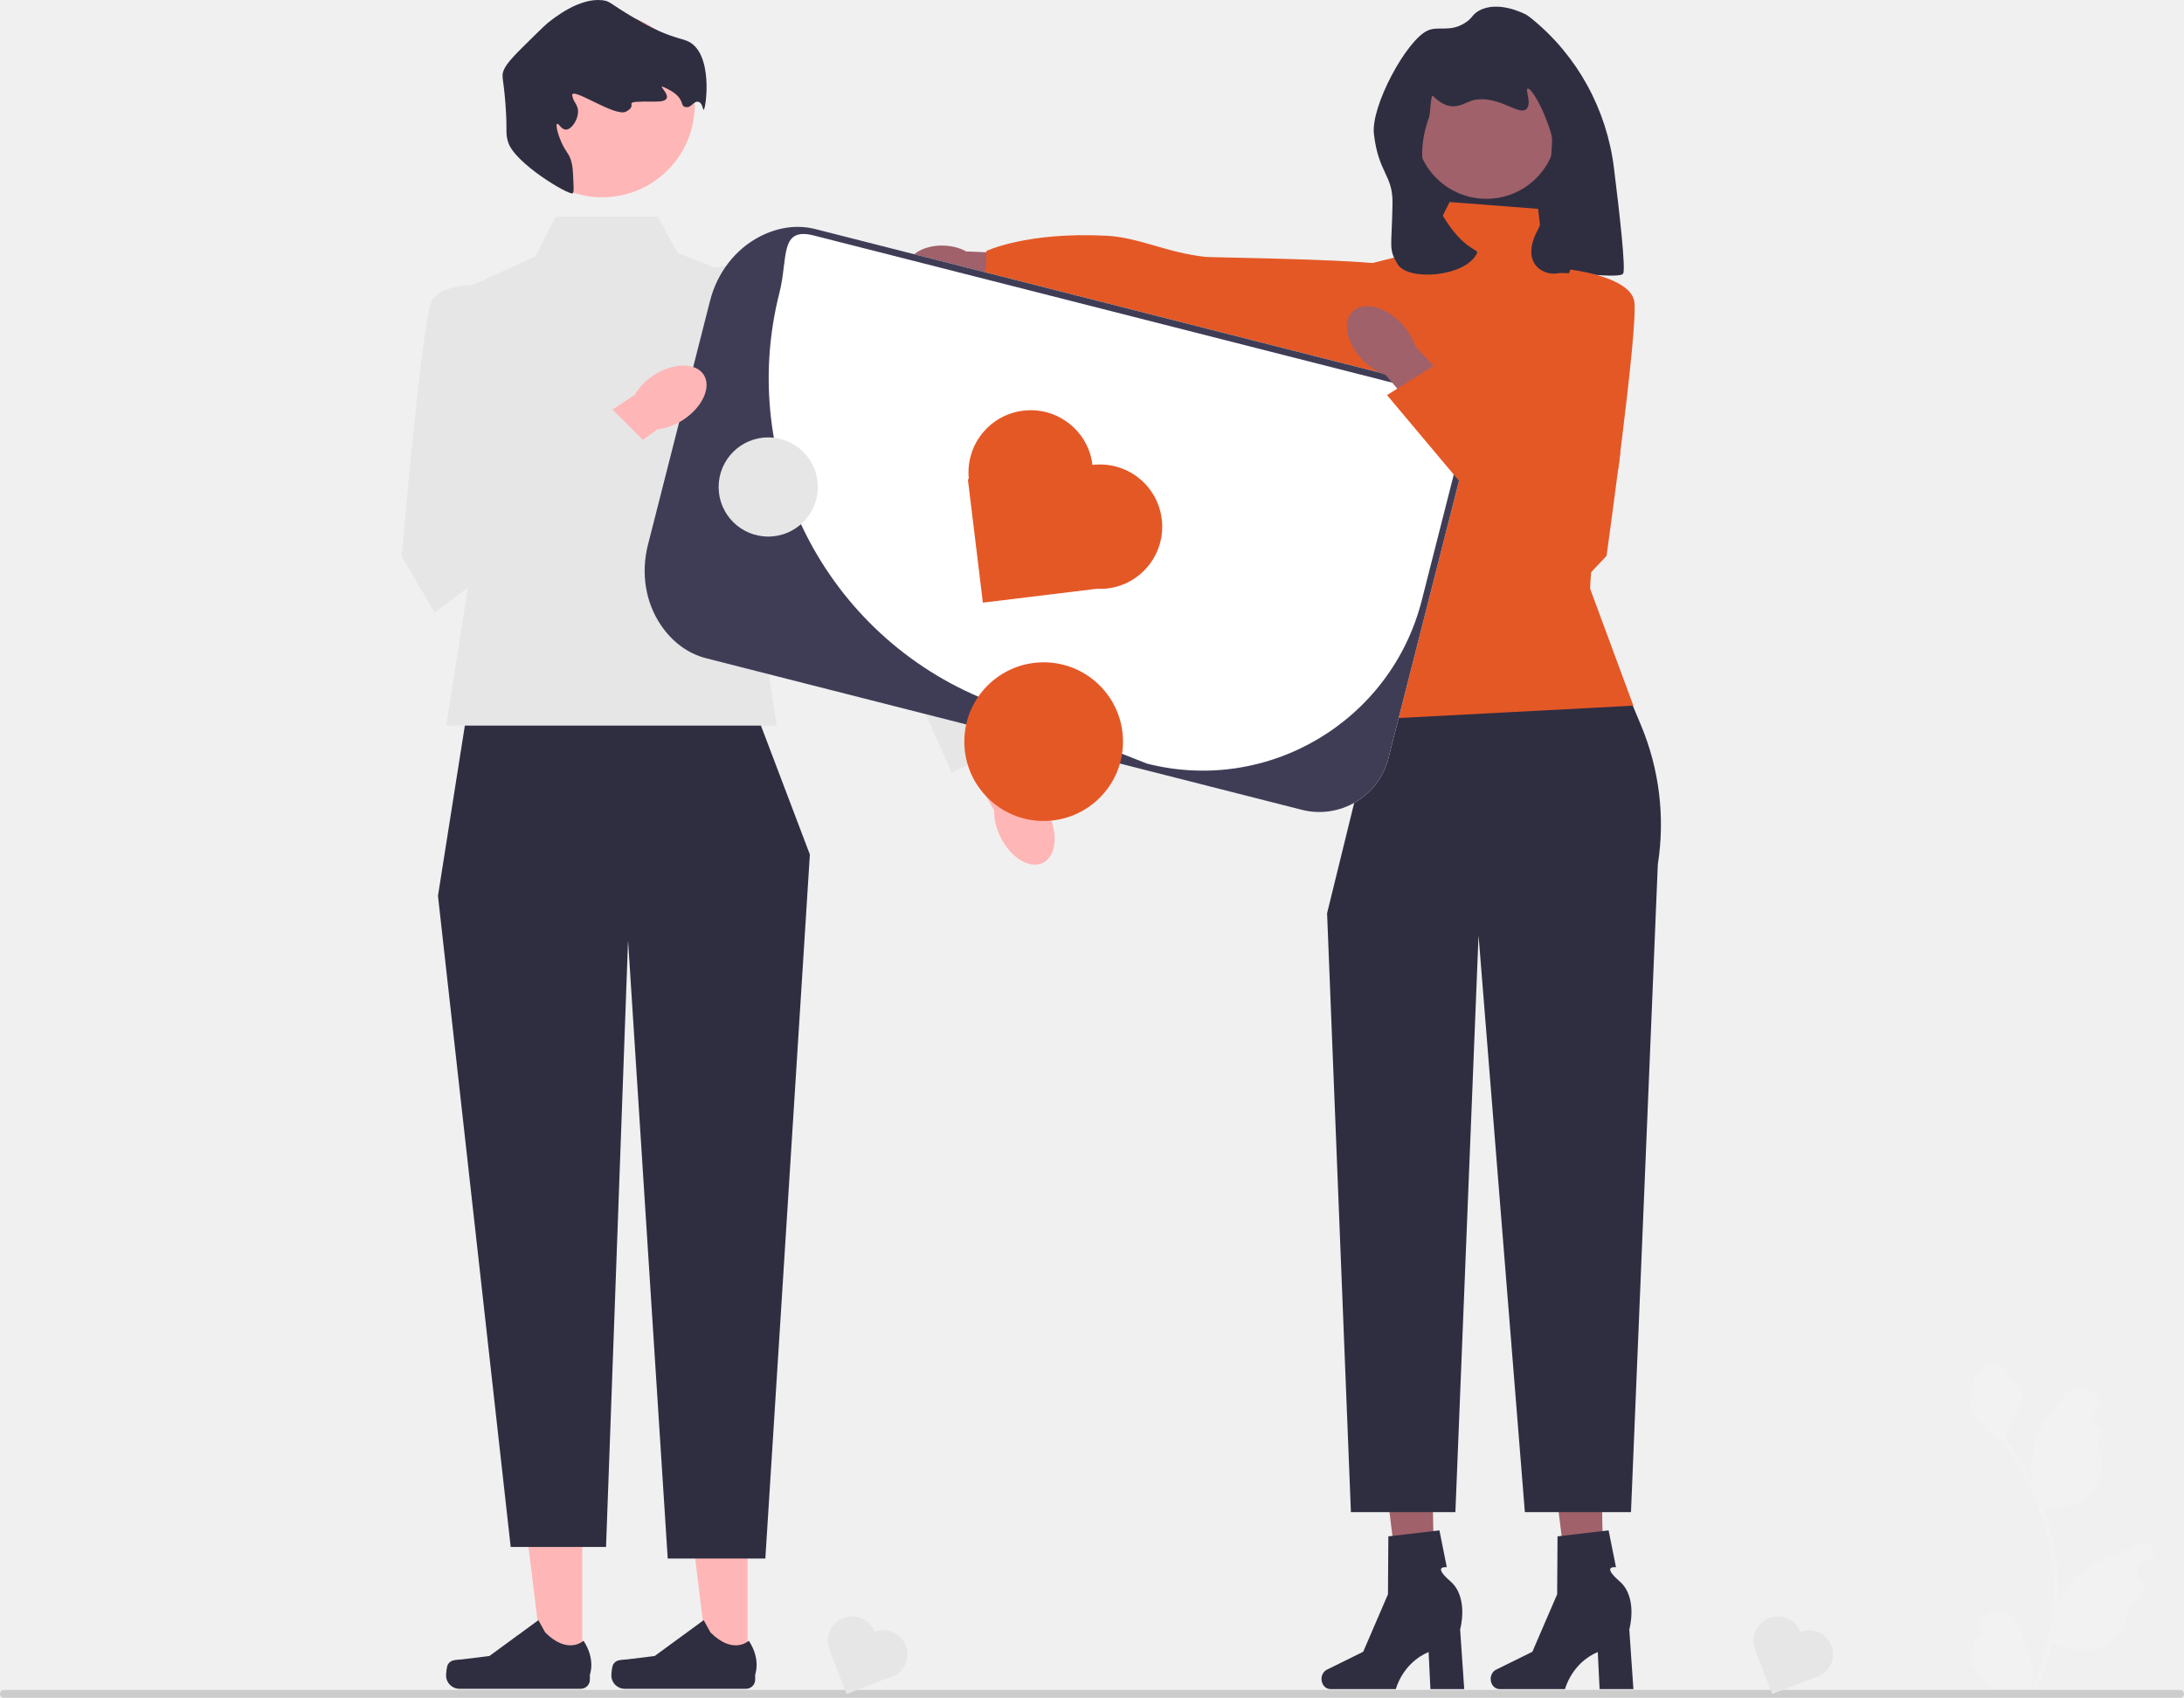
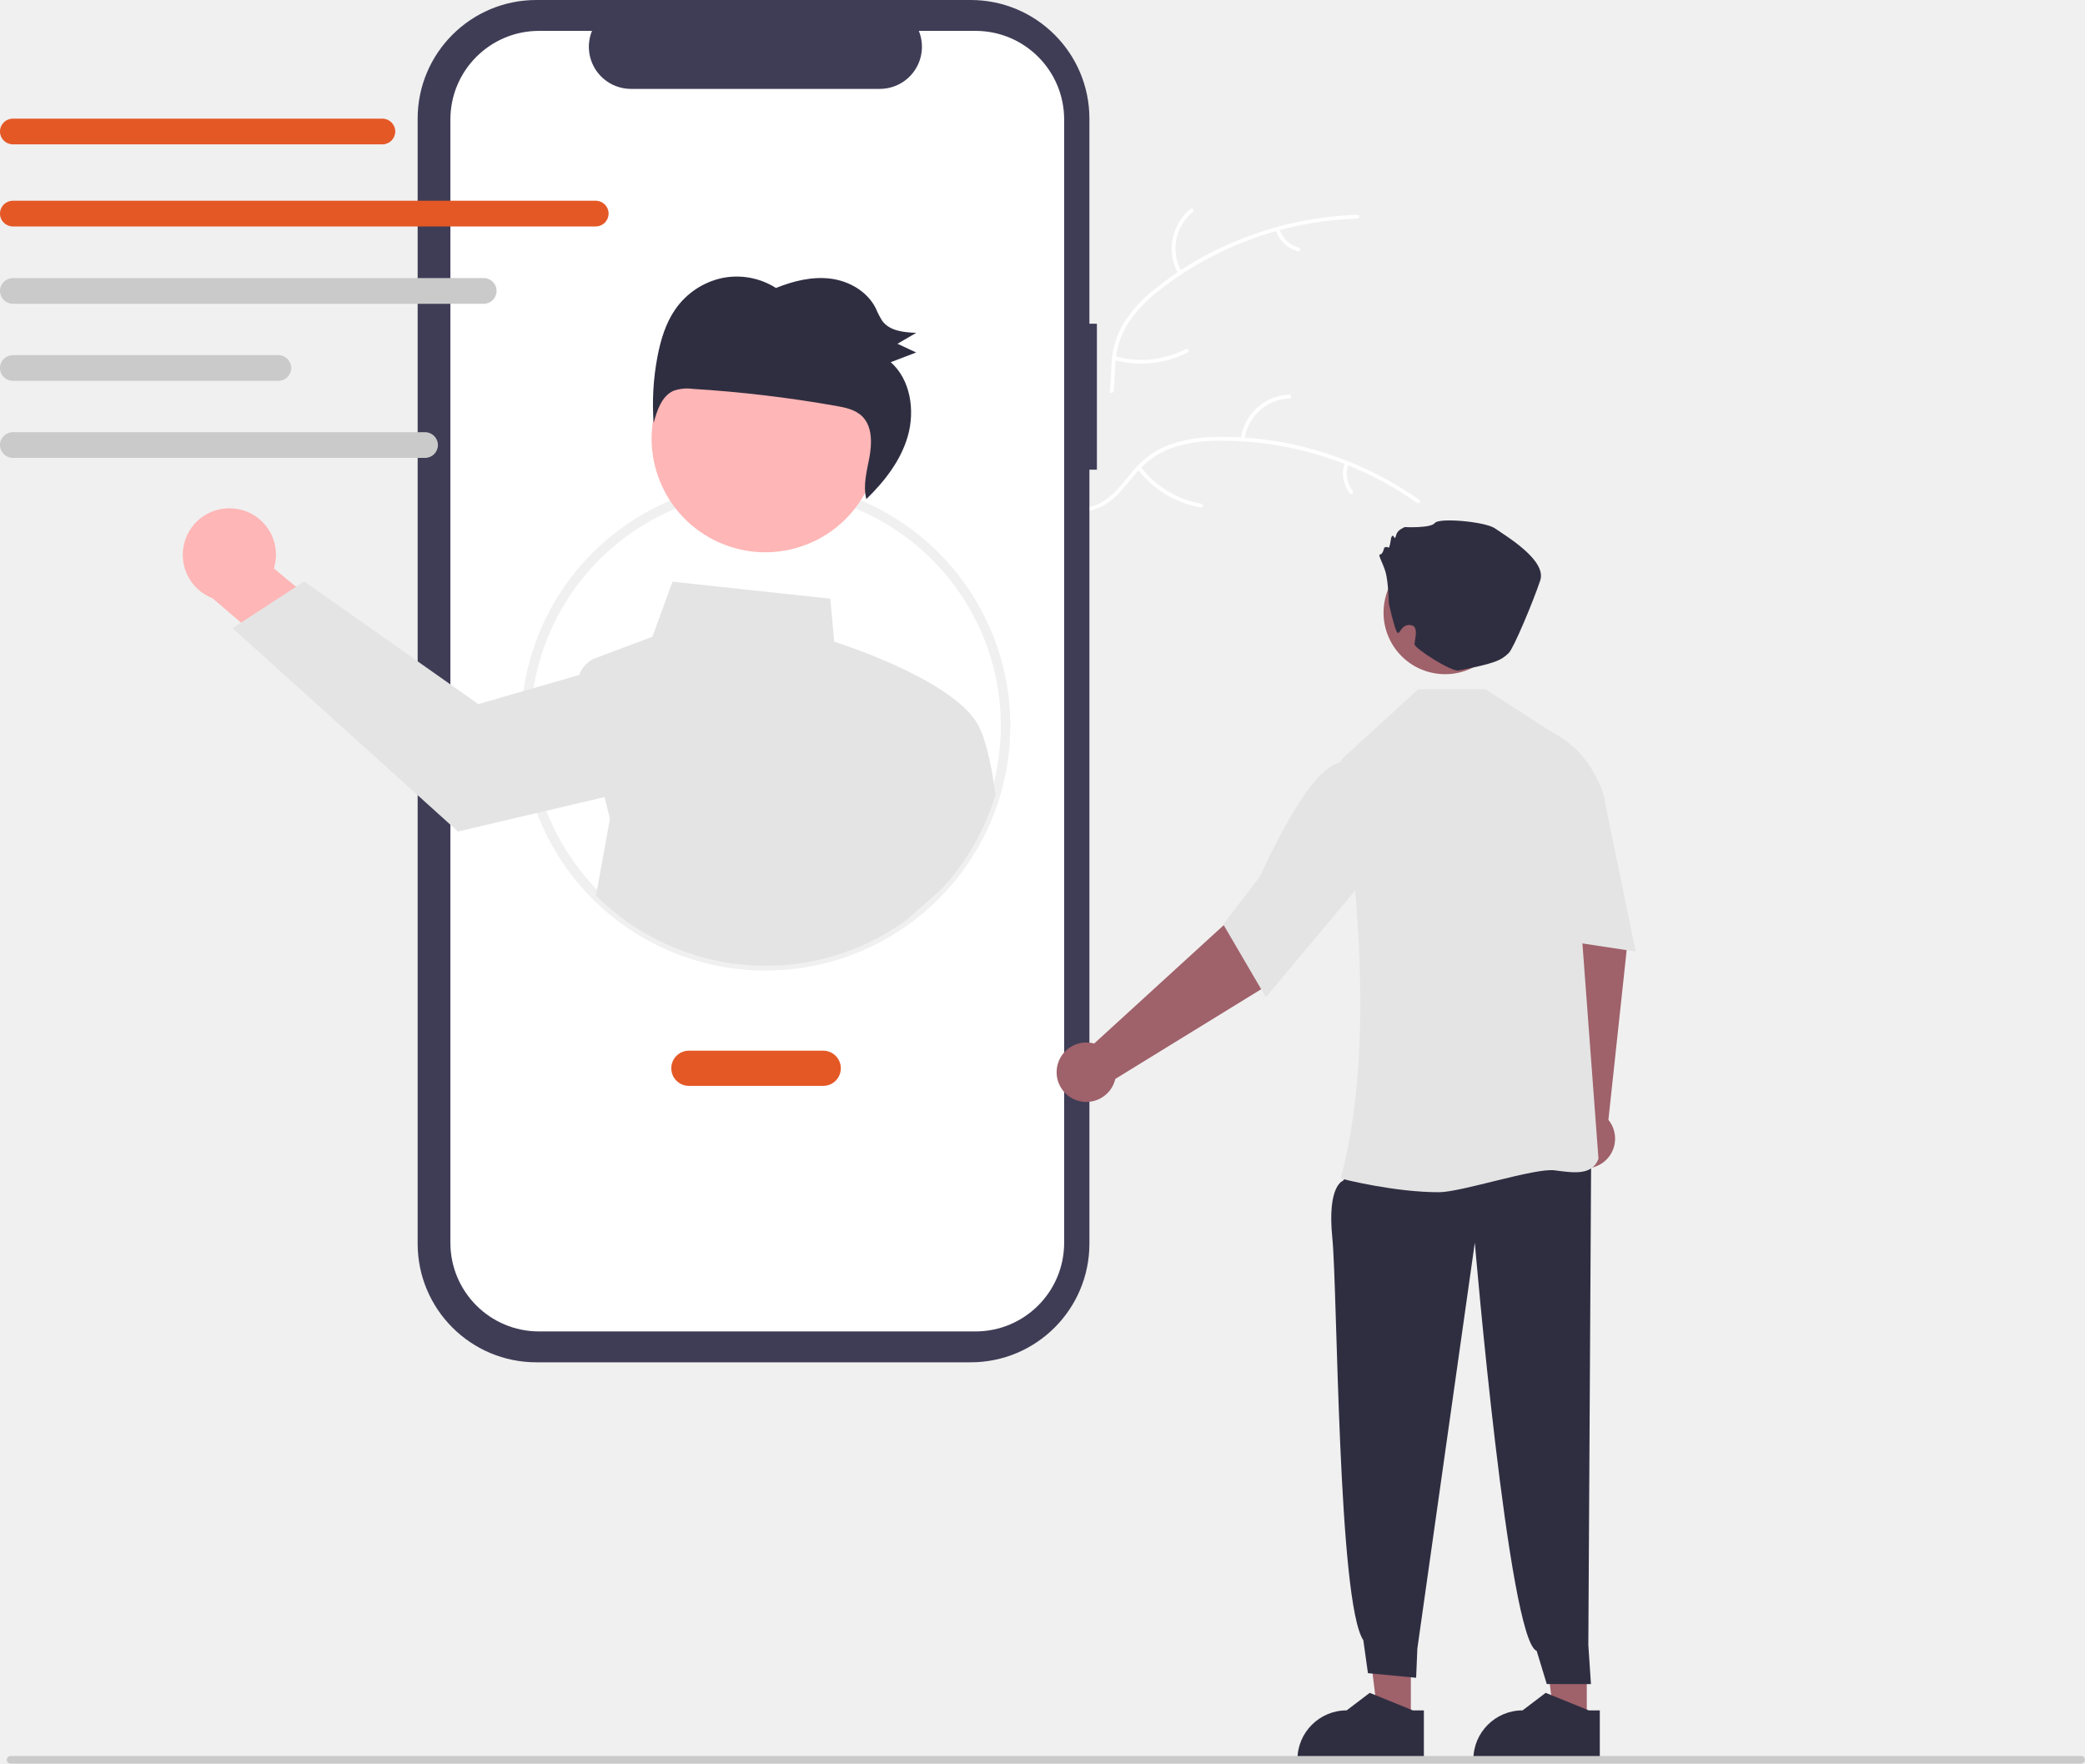
- <svg xmlns="http://www.w3.org/2000/svg" width="660.67" height="513.668" viewBox="0 0 660.67 513.668">
-   <polygon points="476.607 95.103 428.219 95.103 428.219 17.887 476.607 33.33 476.607 95.103" fill="#2f2e41" />
-   <g>
-     <polygon points="485.198 487.151 475.212 487.387 469.646 442.524 484.382 442.175 485.198 487.151" fill="#a0616a" />
-     <path d="M450.938,507.984h0c0,1.687,1.197,3.054,2.674,3.054h19.821s1.951-7.841,9.903-11.215l.549,11.215h10.225l-1.239-18.033s2.735-9.648-2.945-14.579c-5.681-4.932-1.08-4.245-1.08-4.245l-2.235-11.161-15.451,1.817-.114,17.52-7.498,17.391-10.998,5.433c-.979,.484-1.613,1.585-1.613,2.804l-0,0,0,0Z" fill="#2f2e41" />
-   </g>
-   <g>
-     <polygon points="434.02 487.151 424.034 487.387 418.468 442.524 433.204 442.175 434.02 487.151" fill="#a0616a" />
-     <path d="M399.76,507.984h0c0,1.687,1.197,3.054,2.674,3.054h19.821s1.951-7.841,9.903-11.215l.549,11.215h10.225l-1.239-18.033s2.735-9.648-2.945-14.579c-5.681-4.932-1.08-4.245-1.08-4.245l-2.235-11.161-15.451,1.817-.114,17.52-7.498,17.391-10.998,5.433c-.979,.484-1.613,1.585-1.613,2.804l-0,0,0,0Z" fill="#2f2e41" />
-   </g>
-   <path d="M479.696,179.525l-63.832,38.093-14.414,58.684,7.207,181.2h31.608l7-174.508,14.012,174.508h32.102l8.12-195.966c2.236-14.242,.471-28.824-5.097-42.121l-16.706-39.89v0Z" fill="#2f2e41" />
-   <path d="M465.282,63.187l-26.768-2.059-7.207,14.414-20.591,5.148-5.148,63.832c10.183,26.458,16.576,51.741,10.295,73.098l78.245-4.118-13.064-35.325s-.32-13.064,6.887-30.566-4.118-62.802-4.118-62.802l-16.473-4.118-2.059-17.502h0Z" fill="#e45826" />
-   <g>
-     <path d="M285.045,88.017c2.606,.081,5.015-.434,6.91-1.356l24.781,2.338,.767-11.825-25.221-1.098c-1.834-1.037-4.206-1.7-6.812-1.781-5.954-.184-10.877,2.738-10.994,6.527s4.614,7.011,10.569,7.195h0Z" fill="#a0616a" />
-     <path d="M431.638,124.115s-.875-37.669-9.137-43.323c-3.407-2.332-55.798-2.861-57.707-3.059-11.771-1.22-20.146-5.893-30.057-6.405-24.151-1.248-36.361,4.613-36.361,4.613l-.426,12.094,133.688,36.081h0Z" fill="#e45826" />
-   </g>
-   <circle id="b" cx="449.618" cy="38.778" r="21.374" fill="#a0616a" />
-   <path d="M443.135,6.95c-4.597,2.898-7.964,.823-11.248,2.285-6.416,2.856-17.248,22.913-16.271,31.31,1.383,11.893,5.755,12.382,5.624,20.915-.209,13.701-1.298,13.644,1.508,18.428,3.121,5.321,20.797,3.876,24.078-3.339,.647-1.424-6.544-.864-14.489-19.539-3.987-9.371-1.37-17.911,0-21.62,.321-.869,.467-7.034,1.151-6.35,6,6,9.363,1.614,12.986,1.111,7.435-1.033,13.035,4.966,15.291,2.812,1.679-1.603-.463-5.84,.351-6.151,.868-.332,3.742,4.316,5.624,9.315,1.214,3.224,1.82,4.836,1.758,6.679-.194,5.691-1.645,21.826-4.216,26.56-5.552,10.224,1.439,14.081,5.798,13.336,3.521-.602,19.089,1.769,19.941,.048,.759-1.533-.975-17.299-2.797-31.956-2.19-17.617-10.967-33.806-24.728-45.021-.807-.658-1.409-1.109-1.731-1.281-.762-.408-8.621-4.489-14.412-1.23-2.132,1.2-1.785,2.157-4.218,3.691l-0-0Z" fill="#2f2e41" />
-   <g>
-     <polygon points="176.137 503.837 164.278 503.836 158.636 458.093 176.139 458.094 176.137 503.837" fill="#ffb6b6" />
-     <path d="M135.506,503.568h0c-.369,.622-.564,2.629-.564,3.352h0c0,2.223,1.802,4.025,4.025,4.025h36.726c1.516,0,2.746-1.229,2.746-2.746v-1.529s1.817-4.596-1.924-10.26c0,0-4.649,4.435-11.596-2.512l-2.049-3.711-14.829,10.845-8.219,1.012c-1.798,.221-3.392-.034-4.317,1.523h-0Z" fill="#2f2e41" />
-   </g>
-   <g>
-     <polygon points="226.137 503.837 214.278 503.836 208.636 458.093 226.139 458.094 226.137 503.837" fill="#ffb6b6" />
-     <path d="M185.506,503.568h0c-.369,.622-.564,2.629-.564,3.352h0c0,2.223,1.802,4.025,4.025,4.025h36.726c1.516,0,2.746-1.229,2.746-2.746v-1.529s1.817-4.596-1.924-10.26c0,0-4.649,4.435-11.596-2.512l-2.049-3.711-14.829,10.845-8.219,1.012c-1.798,.221-3.392-.034-4.317,1.523h-0Z" fill="#2f2e41" />
-   </g>
-   <polygon points="228.488 215.039 141.488 214.039 132.488 271.039 154.488 468.039 183.331 468.039 189.988 284.539 201.988 471.539 231.52 471.539 244.988 258.539 228.488 215.039" fill="#2f2e41" />
-   <g>
-     <path d="M597.321,495.981c2.066,.129,3.208-2.437,1.645-3.933l-.156-.618c.02-.05,.041-.099,.062-.148,2.089-4.982,9.17-4.947,11.241,.042,1.839,4.428,4.179,8.864,4.756,13.546,.258,2.067,.142,4.172-.316,6.2,4.308-9.411,6.575-19.687,6.575-30.021,0-2.597-.142-5.193-.433-7.783-.239-2.119-.568-4.224-.995-6.31-2.306-11.277-7.299-22.018-14.5-30.99-3.462-1.892-6.349-4.851-8.093-8.397-.626-1.279-1.117-2.655-1.35-4.056,.394,.052,1.486-5.949,1.188-6.317,.549-.833,1.532-1.247,2.131-2.06,2.982-4.043,7.091-3.337,9.236,2.157,4.582,2.313,4.627,6.148,1.815,9.837-1.789,2.347-2.035,5.522-3.604,8.035,.162,.207,.329,.407,.491,.614,2.961,3.798,5.522,7.88,7.681,12.169-.61-4.766,.291-10.508,1.826-14.21,1.748-4.217,5.025-7.769,7.91-11.415,3.466-4.379,10.573-2.468,11.184,3.083,.006,.054,.012,.107,.017,.161-.429,.242-.849,.499-1.259,.77-2.339,1.547-1.531,5.174,1.241,5.602l.063,.01c-.155,1.544-.42,3.074-.807,4.579,3.702,14.316-4.29,19.53-15.701,19.764-.252,.129-.497,.258-.749,.381,1.156,3.255,2.08,6.594,2.764,9.979,.614,2.99,1.04,6.013,1.279,9.049,.297,3.83,.271,7.68-.052,11.503l.019-.136c.82-4.211,3.107-8.145,6.427-10.87,4.946-4.063,11.933-5.559,17.268-8.824,2.568-1.572,5.859,.459,5.411,3.437l-.022,.143c-.794,.323-1.569,.698-2.319,1.117-.429,.242-.848,.499-1.259,.77-2.339,1.547-1.531,5.174,1.241,5.602l.063,.01c.045,.006,.084,.013,.129,.019-1.363,3.236-3.262,6.239-5.639,8.829-2.315,12.497-12.256,13.683-22.89,10.044h-.006c-1.163,5.064-2.861,10.011-5.044,14.726h-18.02c-.065-.2-.123-.407-.181-.607,1.666,.103,3.346,.006,4.986-.297-1.337-1.641-2.674-3.294-4.011-4.935-.032-.032-.058-.065-.084-.097-.678-.84-1.363-1.673-2.041-2.512l-0-.001c-.042-2.578,.267-5.147,.879-7.64l.001-0,0-0Z" fill="#f2f2f2" />
-     <path d="M0,512.478c0,.66,.53,1.19,1.19,1.19H659.48c.66,0,1.19-.53,1.19-1.19,0-.66-.53-1.19-1.19-1.19H1.19c-.66,0-1.19,.53-1.19,1.19Z" fill="#ccc" />
-   </g>
-   <polygon points="198.988 65.539 168.024 65.539 161.988 77.539 132.488 91.086 142.988 168.539 134.988 219.539 234.922 219.539 225.988 160.539 237.988 89.539 204.988 76.539 198.988 65.539" fill="#e6e6e6" />
-   <path d="M302.636,253.221c-1.35-2.755-1.967-5.587-1.897-8.065l-14.523-25.435,12.305-6.557,13.407,26.507c2.001,1.463,3.862,3.685,5.213,6.44,3.085,6.294,2.339,12.988-1.666,14.952-4.005,1.963-9.754-1.548-12.839-7.842v-0Z" fill="#ffb6b6" />
-   <path d="M206.908,86.126s9.797-10.08,20.788-3.066c10.991,7.015,51.083,78.799,51.083,78.799l30.927,61.712-21.83,10.17-26.337-59.095-55.31-59.521,.679-29-0,0Z" fill="#e6e6e6" />
-   <circle cx="182.195" cy="31.729" r="27.961" fill="#ffb6b6" />
-   <path d="M173.42,54.232c.129,2.739,.194,4.109-.227,4.274-1.267,.498-17.579-9.136-19.5-15.549-.896-2.991-.139-3.051-.793-11.56-.625-8.139-1.327-8.204-.498-10.217,.921-2.238,3.735-4.995,9.363-10.51,2.128-2.085,3.192-3.128,3.863-3.667,2.036-1.634,9.619-7.72,16.572-6.934,2.915,.33,2.416,1.493,13.305,7.398,.938,.509,2.195,1.18,3.932,1.951,4.224,1.875,6.845,2.361,8.224,2.884,8.361,3.168,5.907,20.818,5.189,20.919-.262,.037-.333-2.252-1.705-2.441-1.235-.17-2.021,1.568-3.144,1.631-3.065,.173,.339-2.762-7.163-6.021-2.917-1.267,5.199,4.446-2.527,4.353-12.081-.145-4.354,.624-8.942,3.034-3.346,1.758-16.806-7.915-16.259-4.824,.386,2.18,1.968,2.808,1.739,5.25-.221,2.366-1.999,4.916-3.568,5.01-1.446,.086-2.238-1.942-2.72-1.748-.525,.211,.052,2.757,1.183,5.372,1.436,3.32,2.293,3.346,3.05,5.9,.436,1.469,.499,2.811,.626,5.495h-0Z" fill="#2f2e41" />
-   <path d="M393.795,245.011l-180.158-45.837c-11.516-2.93-18.502-14.683-15.572-26.2l22.413-88.091c2.93-11.516,14.683-18.502,26.2-15.572l180.158,45.837c11.516,2.93,18.502,14.683,15.572,26.2l-22.413,88.091c-2.93,11.516-14.683,18.502-26.2,15.572h0Z" fill="#fff" />
-   <path d="M393.795,245.011l-180.158-45.837c-5.758-1.465-10.384-5.136-13.688-10.003-4.808-7.082-6.062-15.998-3.951-24.293l18.795-73.87c2.111-8.295,7.474-15.528,15.081-19.451,5.229-2.696,11.046-3.71,16.804-2.245l180.158,45.837c11.535,2.935,18.507,14.665,15.572,26.2l-22.413,88.091c-2.93,11.516-14.683,18.502-26.2,15.572h0ZM246.184,71.25c-10.464-2.662-7.729,6.815-10.392,17.279l-0,0c-12.99,51.055,13.877,103.837,62.808,123.358,26.413,10.537,48.384,19.15,48.384,19.15,36.59,9.309,73.798-12.806,83.108-49.395l10.377-40.787c2.662-10.464-3.662-21.106-14.127-23.768l-180.158-45.837Z" fill="#3f3d56" />
-   <path d="M330.479,140.668l-0-0c-1.255-10.32-10.639-17.669-20.96-16.414l-0-0c-10.222,1.244-17.524,10.463-16.442,20.667l-.299,.036,4.546,37.373,34.39-4.183c1.087,.059,2.193,.03,3.311-.106l0,0c10.32-1.255,17.669-10.64,16.414-20.96v-0c-1.255-10.32-10.639-17.669-20.96-16.414l0,0h0Z" fill="#e45826" />
-   <path d="M264.56,493.722h-0c-1.457-3.753-5.68-5.615-9.433-4.158h-0c-3.718,1.443-5.577,5.6-4.197,9.326l-.109,.042,5.275,13.592,12.507-4.854c.413-.082,.826-.198,1.232-.356h0c3.753-1.457,5.615-5.68,4.158-9.433v-0c-1.457-3.753-5.68-5.615-9.433-4.158l0,0Z" fill="#e6e6e6" />
-   <path d="M544.56,493.722h0c-1.457-3.753-5.68-5.615-9.433-4.158h0c-3.718,1.443-5.577,5.6-4.197,9.326l-.109,.042,5.275,13.592,12.507-4.854c.414-.082,.826-.198,1.232-.356h0c3.753-1.457,5.615-5.68,4.158-9.433v-0c-1.457-3.753-5.68-5.615-9.433-4.158l0,0h-0Z" fill="#e6e6e6" />
-   <circle cx="315.712" cy="224.386" r="24" fill="#e45826" />
-   <path d="M206.611,127.053c-2.575,1.668-5.314,2.617-7.783,2.842l-23.528,17.443-7.973-11.439,24.726-16.463c1.215-2.161,3.2-4.273,5.775-5.941,5.883-3.811,12.618-3.866,15.044-.122,2.425,3.744-.378,9.868-6.261,13.68h-0v0Z" fill="#ffb6b6" />
-   <path d="M151.504,86.348s-18-2-21,5-9,77-9,77l10,17,65.579-49.632-13.28-13.28-28.105,13.28-4.193-49.368h-0Z" fill="#e6e6e6" />
-   <g>
-     <path d="M412.218,108.968c2.139,2.2,4.598,3.734,6.954,4.504l19.053,22.245,10.32-9.376-20.438-21.556c-.703-2.377-2.168-4.878-4.307-7.078-4.887-5.026-11.44-6.579-14.639-3.47-3.198,3.11-1.83,9.705,3.057,14.73h0Z" fill="#a0616a" />
-     <path d="M475.006,81.558s17.993,2.059,19.359,9.551-8.374,77.071-8.374,77.071l-13.535,14.346-52.879-62.99,15.904-9.989,24.442,19.206,15.082-47.194h0Z" fill="#e45826" />
-   </g>
-   <circle cx="232.392" cy="147.338" r="15.004" fill="#e6e6e6" />
+ <svg xmlns="http://www.w3.org/2000/svg" data-name="Layer 1" width="651.813" height="551.31" viewBox="0 0 651.813 551.31">
+   <path d="M622.711,251.781c21.623-15.974,52.067-22.097,75.887-9.635A123.863,123.863,0,0,0,636.96,300.735c-4.972,10.119-9.449,21.892-19.708,26.569-6.383,2.91-13.917,2.348-20.528-.002-6.61-2.35-12.49-6.342-18.288-10.292l-1.739-.209C587.016,291.976,601.087,267.755,622.711,251.781Z" transform="translate(-274.0937 -174.3448)" fill="#f0f0f0" />
+   <path d="M698.406,242.676a105.87,105.87,0,0,0-61.321,21.969,45.591,45.591,0,0,0-9.99,10.21,26.149,26.149,0,0,0-4.311,13.069c-.315,4.343-.135,8.823-1.5,13.014a16.011,16.011,0,0,1-8.936,9.571c-5.125,2.317-10.778,2.653-16.316,2.791-6.15.152-12.54.213-18.133,3.109-.678.351-1.182-.721-.506-1.071,9.731-5.038,21.102-1.751,31.329-4.749,4.772-1.399,9.152-4.245,11.068-9.006,1.676-4.164,1.493-8.783,1.774-13.183a27.903,27.903,0,0,1,3.739-12.936,42.148,42.148,0,0,1,9.561-10.556,102.713,102.713,0,0,1,27.793-16.065,107.747,107.747,0,0,1,35.853-7.345c.76-.024.651,1.157-.104,1.18Z" transform="translate(-274.0937 -174.3448)" fill="#fff" />
+   <path d="M642.503,259.937a15.884,15.884,0,0,1,3.732-20.227c.592-.48,1.366.418.773.899a14.708,14.708,0,0,0-3.433,18.822c.383.659-.691,1.161-1.071.506Z" transform="translate(-274.0937 -174.3448)" fill="#fff" />
+   <path d="M622.654,285.702a30.615,30.615,0,0,0,22.199-2.237c.679-.348,1.184.723.506,1.071a31.844,31.844,0,0,1-23.105,2.281c-.735-.208-.331-1.322.4-1.115Z" transform="translate(-274.0937 -174.3448)" fill="#fff" />
+   <path d="M674.046,245.936a8.991,8.991,0,0,0,6.183,5.878c.737.198.333,1.312-.4,1.115a10.075,10.075,0,0,1-6.855-6.488.612.612,0,0,1,.283-.789.595.595,0,0,1,.789.283Z" transform="translate(-274.0937 -174.3448)" fill="#fff" />
+   <path d="M717.485,331.188c-.464-.111-.928-.222-1.399-.326a118.407,118.407,0,0,0-18.997-2.831c-.494-.041-.996-.075-1.49-.102a124.827,124.827,0,0,0-45.575,5.914,121.222,121.222,0,0,0-17.027,7.022c-7.581,3.825-15.497,8.575-23.658,9.64a20.796,20.796,0,0,1-2.566.203L576.577,318.938c-.032-.107-.072-.207-.105-.314l-1.264-1.213c.273-.163.56-.325.833-.488.158-.095.323-.183.481-.278.107-.061.215-.122.309-.183.036-.02.072-.041.1-.054.094-.061.187-.108.273-.163q2.401-1.371,4.829-2.714c.007-.007.007-.007.021-.007,12.353-6.787,25.382-12.603,38.878-16.256.406-.11.819-.227,1.239-.322a115.673,115.673,0,0,1,18.582-3.326,102.262,102.262,0,0,1,10.338-.43,85.037,85.037,0,0,1,26.214,4.444c16.846,5.677,31.689,16.679,39.587,32.349C717.095,330.385,717.29,330.78,717.485,331.188Z" transform="translate(-274.0937 -174.3448)" fill="#f0f0f0" />
+   <path d="M717.014,331.499a105.87,105.87,0,0,0-62.188-19.378,45.591,45.591,0,0,0-14.124,2.137,26.148,26.148,0,0,0-11.311,7.839c-2.867,3.278-5.419,6.963-9.033,9.488a16.011,16.011,0,0,1-12.897,2.262c-5.487-1.236-10.203-4.37-14.708-7.596-5.002-3.581-10.141-7.38-16.35-8.435-.752-.128-.51-1.288.241-1.16,10.803,1.836,17.903,11.307,27.874,15.07,4.653,1.756,9.863,2.121,14.259-.527,3.845-2.316,6.48-6.114,9.354-9.458a27.903,27.903,0,0,1,10.774-8.077,42.148,42.148,0,0,1,13.989-2.672,102.712,102.712,0,0,1,31.864,3.906,107.747,107.747,0,0,1,33.049,15.721c.621.439-.177,1.316-.794.88Z" transform="translate(-274.0937 -174.3448)" fill="#fff" />
+   <path d="M661.986,311.623a15.884,15.884,0,0,1,15.157-13.903c.762-.026.839,1.156.076,1.183a14.708,14.708,0,0,0-14.073,12.962c-.091.757-1.25.511-1.16-.241Z" transform="translate(-274.0937 -174.3448)" fill="#fff" />
+   <path d="M630.625,320.244a30.615,30.615,0,0,0,19.071,11.579c.752.131.51,1.29-.241,1.16a31.844,31.844,0,0,1-19.821-12.09c-.462-.608.531-1.255.991-.65Z" transform="translate(-274.0937 -174.3448)" fill="#fff" />
+   <path d="M695.6,319.436a8.991,8.991,0,0,0,1.398,8.416c.469.602-.525,1.248-.991.65a10.075,10.075,0,0,1-1.567-9.307.612.612,0,0,1,.701-.459.595.595,0,0,1,.459.701Z" transform="translate(-274.0937 -174.3448)" fill="#fff" />
+   <path d="M617.005,275.545h-2.34V211.445a37.1,37.1,0,0,0-37.1-37.1H441.759a37.1,37.1,0,0,0-37.1,37.1V563.106a37.1,37.1,0,0,0,37.1,37.1H577.566a37.1,37.1,0,0,0,37.1-37.1V321.173h2.34Z" transform="translate(-274.0937 -174.3448)" fill="#3f3d56" />
+   <path d="M579.063,183.997h-17.727a13.163,13.163,0,0,1-12.187,18.134H471.347a13.163,13.163,0,0,1-12.187-18.134H442.602a27.706,27.706,0,0,0-27.706,27.706V562.848a27.706,27.706,0,0,0,27.706,27.706H579.063a27.706,27.706,0,0,0,27.706-27.706h0v-351.146A27.706,27.706,0,0,0,579.063,183.997Z" transform="translate(-274.0937 -174.3448)" fill="#fff" />
+   <path d="M513.454,477.753a76.429,76.429,0,0,1-76.5-76.5,76.39,76.39,0,0,1,41.758-68.166,76.657,76.657,0,0,1,59.407-4.264,76.51,76.51,0,0,1-24.665,148.93Zm0-150a72.689,72.689,0,0,0-33.378,8.006,73.502,73.502,0,1,0,76.428,125.06,72.847,72.847,0,0,0,10.957-9.722,73.474,73.474,0,0,0-54.007-123.344Z" transform="translate(-274.0937 -174.3448)" fill="#f0f0f0" />
+   <path d="M347.69,333.361a14.476,14.476,0,0,1,12.023,18.659l25.417,21.172L376.032,391.776l-35.474-30.403a14.554,14.554,0,0,1,7.133-28.012Z" transform="translate(-274.0937 -174.3448)" fill="#ffb6b6" />
+   <path d="M585.075,421.653c-.51-5.48-2.617-15.33-4.405-18.973-5.497-14.388-41.015-26.213-45.785-27.737l-1.21-13.45-49.35-5.31-6.26,17.2-17.7,6.64a8.693,8.693,0,0,0-5.18,5.31h0l-15.88,4.59-15.67,4.53-54.44-38.36-2.57,1.68-17.18,11.21-2.65,1.73,70.45,63.56,26.17-6.14,19.68-4.63,1.68,6.82-4.35,23.96a74.977,74.977,0,0,0,96.96,7.75l11.18-9.92a74.889,74.889,0,0,0,16.81-29.53Z" transform="translate(-274.0937 -174.3448)" fill="#e4e4e4" />
+   <circle cx="513.338" cy="311.449" r="35.532" transform="matrix(0.94932, -0.31431, 0.31431, 0.94932, -345.9699, 2.78906)" fill="#ffb6b6" />
+   <path d="M485.271,270.943a23.983,23.983,0,0,1,14.522-9.673,22.897,22.897,0,0,1,16.885,3.097c5.452-2.196,11.33-3.653,17.106-2.913s11.436,3.967,14.108,9.281a25.374,25.374,0,0,0,2.038,3.959c2.355,3.141,6.73,3.549,10.594,3.699q-2.93,1.709-5.862,3.418,2.921,1.361,5.842,2.722-3.976,1.518-7.951,3.035c6.168,5.422,7.661,15.072,5.325,23.163-2.211,7.66-7.281,14.108-12.942,19.628-1.105-4.119.111-8.585.92-12.85.854-4.506.991-9.775-2.164-12.956-2.128-2.146-5.25-2.794-8.194-3.315a397.688,397.688,0,0,0-44.886-5.33,12.7,12.7,0,0,0-5.983.611c-3.663,1.628-5.134,6.098-6.196,10.061a79.775,79.775,0,0,1,1.208-20.802C480.644,280.537,482.226,275.289,485.271,270.943Z" transform="translate(-274.0937 -174.3448)" fill="#2f2e41" />
+   <path d="M531.454,513.795h-42a5.5,5.5,0,0,1,0-11h42a5.5,5.5,0,0,1,0,11Z" transform="translate(-274.0937 -174.3448)" fill="#e45826" />
+   <path d="M393.636,219.47H278.111a4.018,4.018,0,0,1,0-8.036H393.636a4.018,4.018,0,0,1,0,8.036Z" transform="translate(-274.0937 -174.3448)" fill="#e45826" />
+   <path d="M460.336,245.133H278.111a4.018,4.018,0,0,1,0-8.036H460.336a4.018,4.018,0,1,1,0,8.036Z" transform="translate(-274.0937 -174.3448)" fill="#e45826" />
+   <path d="M425.318,269.31h-147.207a4.018,4.018,0,1,1,0-8.036h147.207a4.018,4.018,0,1,1,0,8.036Z" transform="translate(-274.0937 -174.3448)" fill="#cacaca" />
+   <path d="M361.12,293.399h-83.009a4.018,4.018,0,1,1,0-8.036h83.009a4.018,4.018,0,1,1,0,8.036Z" transform="translate(-274.0937 -174.3448)" fill="#cacaca" />
+   <path d="M406.976,317.485h-128.865a4.018,4.018,0,0,1,0-8.036h128.865a4.018,4.018,0,0,1,0,8.036Z" transform="translate(-274.0937 -174.3448)" fill="#cacaca" />
+   <polygon points="496.06 536.227 485.706 536.226 480.78 496.288 496.062 496.289 496.06 536.227" fill="#9f616a" />
+   <path d="M774.227,724.901l-39.531-.001v-.5a15.387,15.387,0,0,1,15.386-15.386h.001l7.221-5.478,13.472,5.479,3.451 0Z" transform="translate(-274.0937 -174.3448)" fill="#2f2e41" />
+   <path d="M764.121,522.871,759.554,467.192l-3.587-20.899,20.086-4.436,6.665,28.611-5.807,53.947a9.29,9.29,0,1,1-12.79-1.545Z" transform="translate(-274.0937 -174.3448)" fill="#9f616a" />
+   <polygon points="441.06 536.227 430.706 536.226 425.78 496.288 441.062 496.289 441.06 536.227" fill="#9f616a" />
+   <path d="M698.583,535.494l-4.59,7.94s-5.044,1.378-3.395,17.819,1.719,113.85,9.698,125.836l1.444,10.293,15.067,1.44.38-9.133,17.965-126.884s10.581,124.56,19.334,127.608l3.161,10.378,13.808.006-.815-12.229.89-154.359Z" transform="translate(-274.0937 -174.3448)" fill="#2f2e41" />
+   <path d="M693.537,542.829l-.317-.082c9.474-35.436,6.741-81.323.052-130.597l0-.204,24.183-22.151h21l20.818,13.435c13.459,6.729,16.517,20.979,16.546,21.123l.021.101-8.246,28.784,6.212,83.243.007.097-.035.09c-2.011,5.098-7.398,4.372-13.636,3.531-6.227-.84-29.176,6.838-36.213,6.838C710.177,547.037,694.519,543.081,693.537,542.829Z" transform="translate(-274.0937 -174.3448)" fill="#e4e4e4" />
+   <path d="M754.913,414.449l9.021-3.925,11.886,14.573,9.634,46.698-33-5Z" transform="translate(-274.0937 -174.3448)" fill="#e4e4e4" />
+   <path d="M616.154,500.56l41.241-37.686,14.333-15.627L687.528,460.419,668.978,483.2,622.758,511.621a9.29,9.29,0,1,1-6.605-11.061Z" transform="translate(-274.0937 -174.3448)" fill="#9f616a" />
+   <path d="M656.497,463.285l11.422-14.833c.095-.213,9.571-21.39,17.786-30.591,8.426-9.439,15.06-4.612,15.126-4.56l.165.124.458,34.857-31.628,37.792Z" transform="translate(-274.0937 -174.3448)" fill="#e4e4e4" />
+   <circle cx="725.872" cy="365.847" r="19.251" transform="translate(-25.61731 849.3991) rotate(-80.78252)" fill="#9f616a" />
+   <path d="M708.272,362.99s-.154-6.768-1.01-9.762-2.567-5.561-1.711-5.561,1.283-2.139,1.283-2.139.856-.428,1.283,0,.856-2.995.856-2.995.428-1.283.856-.428.428.428.856-.856,2.567-2.139,2.567-2.139,8.128.428,9.411-1.283,15.828-.428,18.823,1.711,16.256,9.839,14.117,16.256-8.296,21.192-9.839,22.673c-2.44,2.342-4.129,3.187-15.674,5.484-2.259.45-13.792-6.926-13.792-8.209s1.39-5.353-.845-5.912c-3.378-.845-3.758,3.426-4.614,2.143S708.272,362.99,708.272,362.99Z" transform="translate(-274.0937 -174.3448)" fill="#2f2e41" />
+   <path d="M719.227,724.901l-39.531-.001v-.5a15.387,15.387,0,0,1,15.386-15.386h.001l7.221-5.478,13.472,5.479,3.451 0Z" transform="translate(-274.0937 -174.3448)" fill="#2f2e41" />
+   <path d="M924.716,725.655h-647.294a1.191,1.191,0,1,1,0-2.381h647.294a1.191,1.191,0,0,1,0,2.381Z" transform="translate(-274.0937 -174.3448)" fill="#cacaca" />
</svg>
